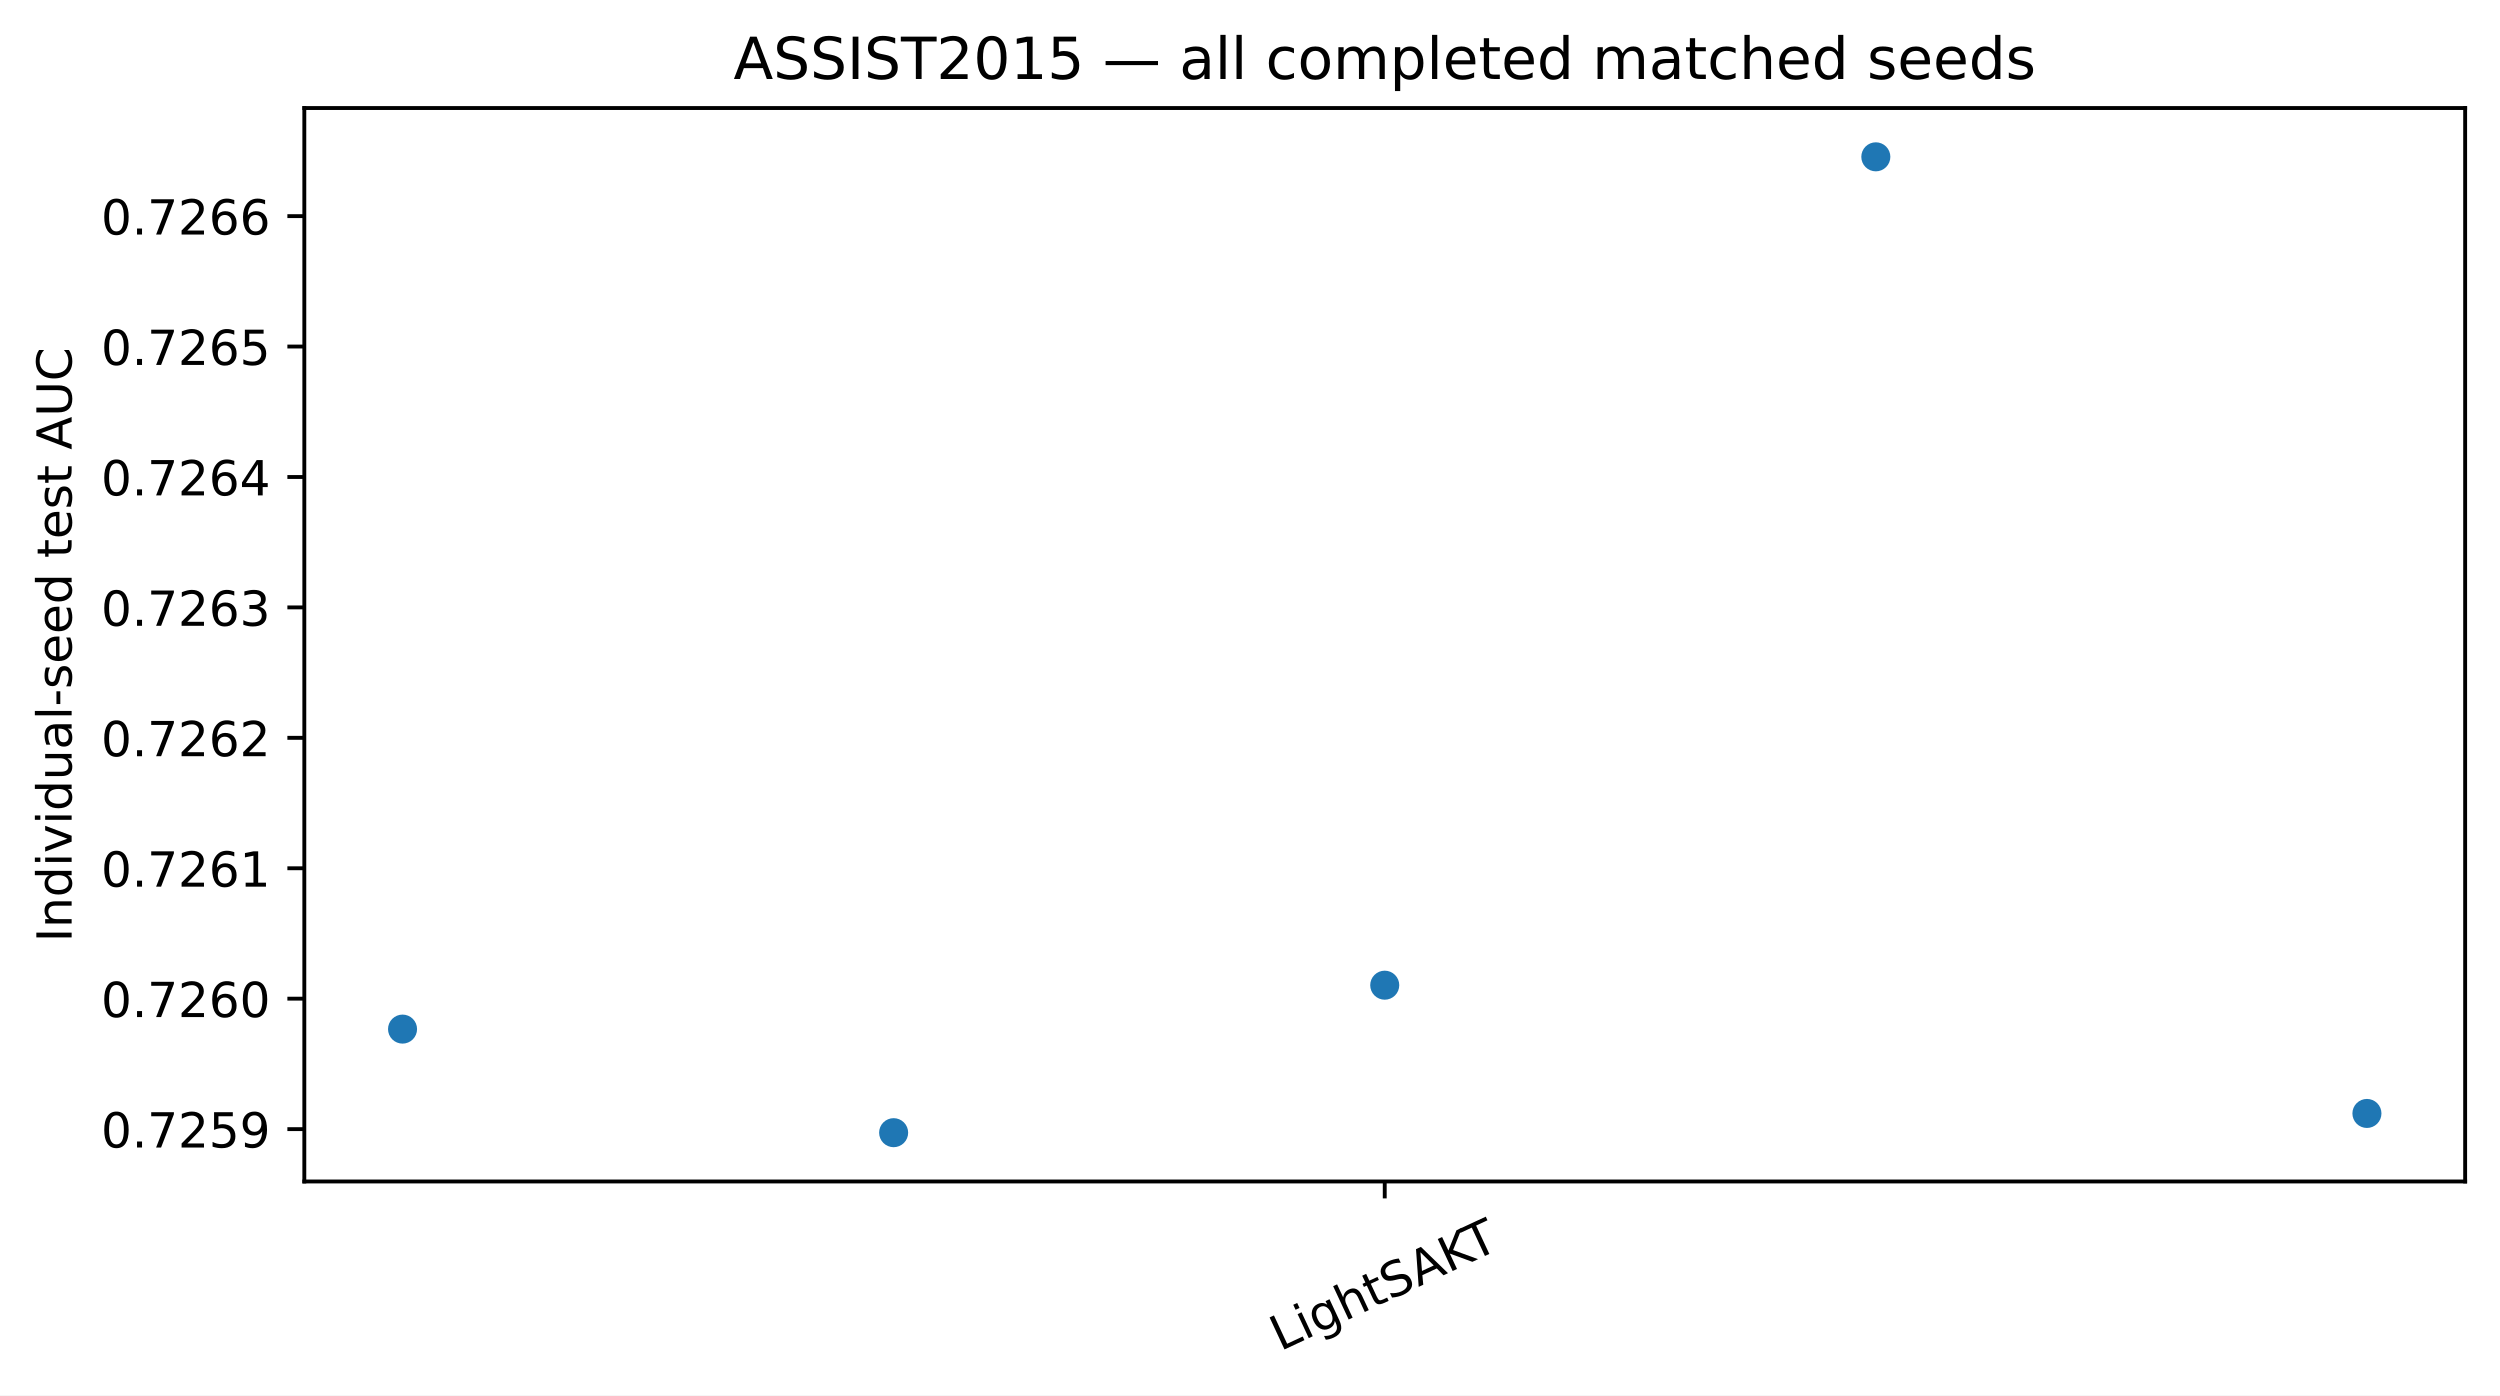
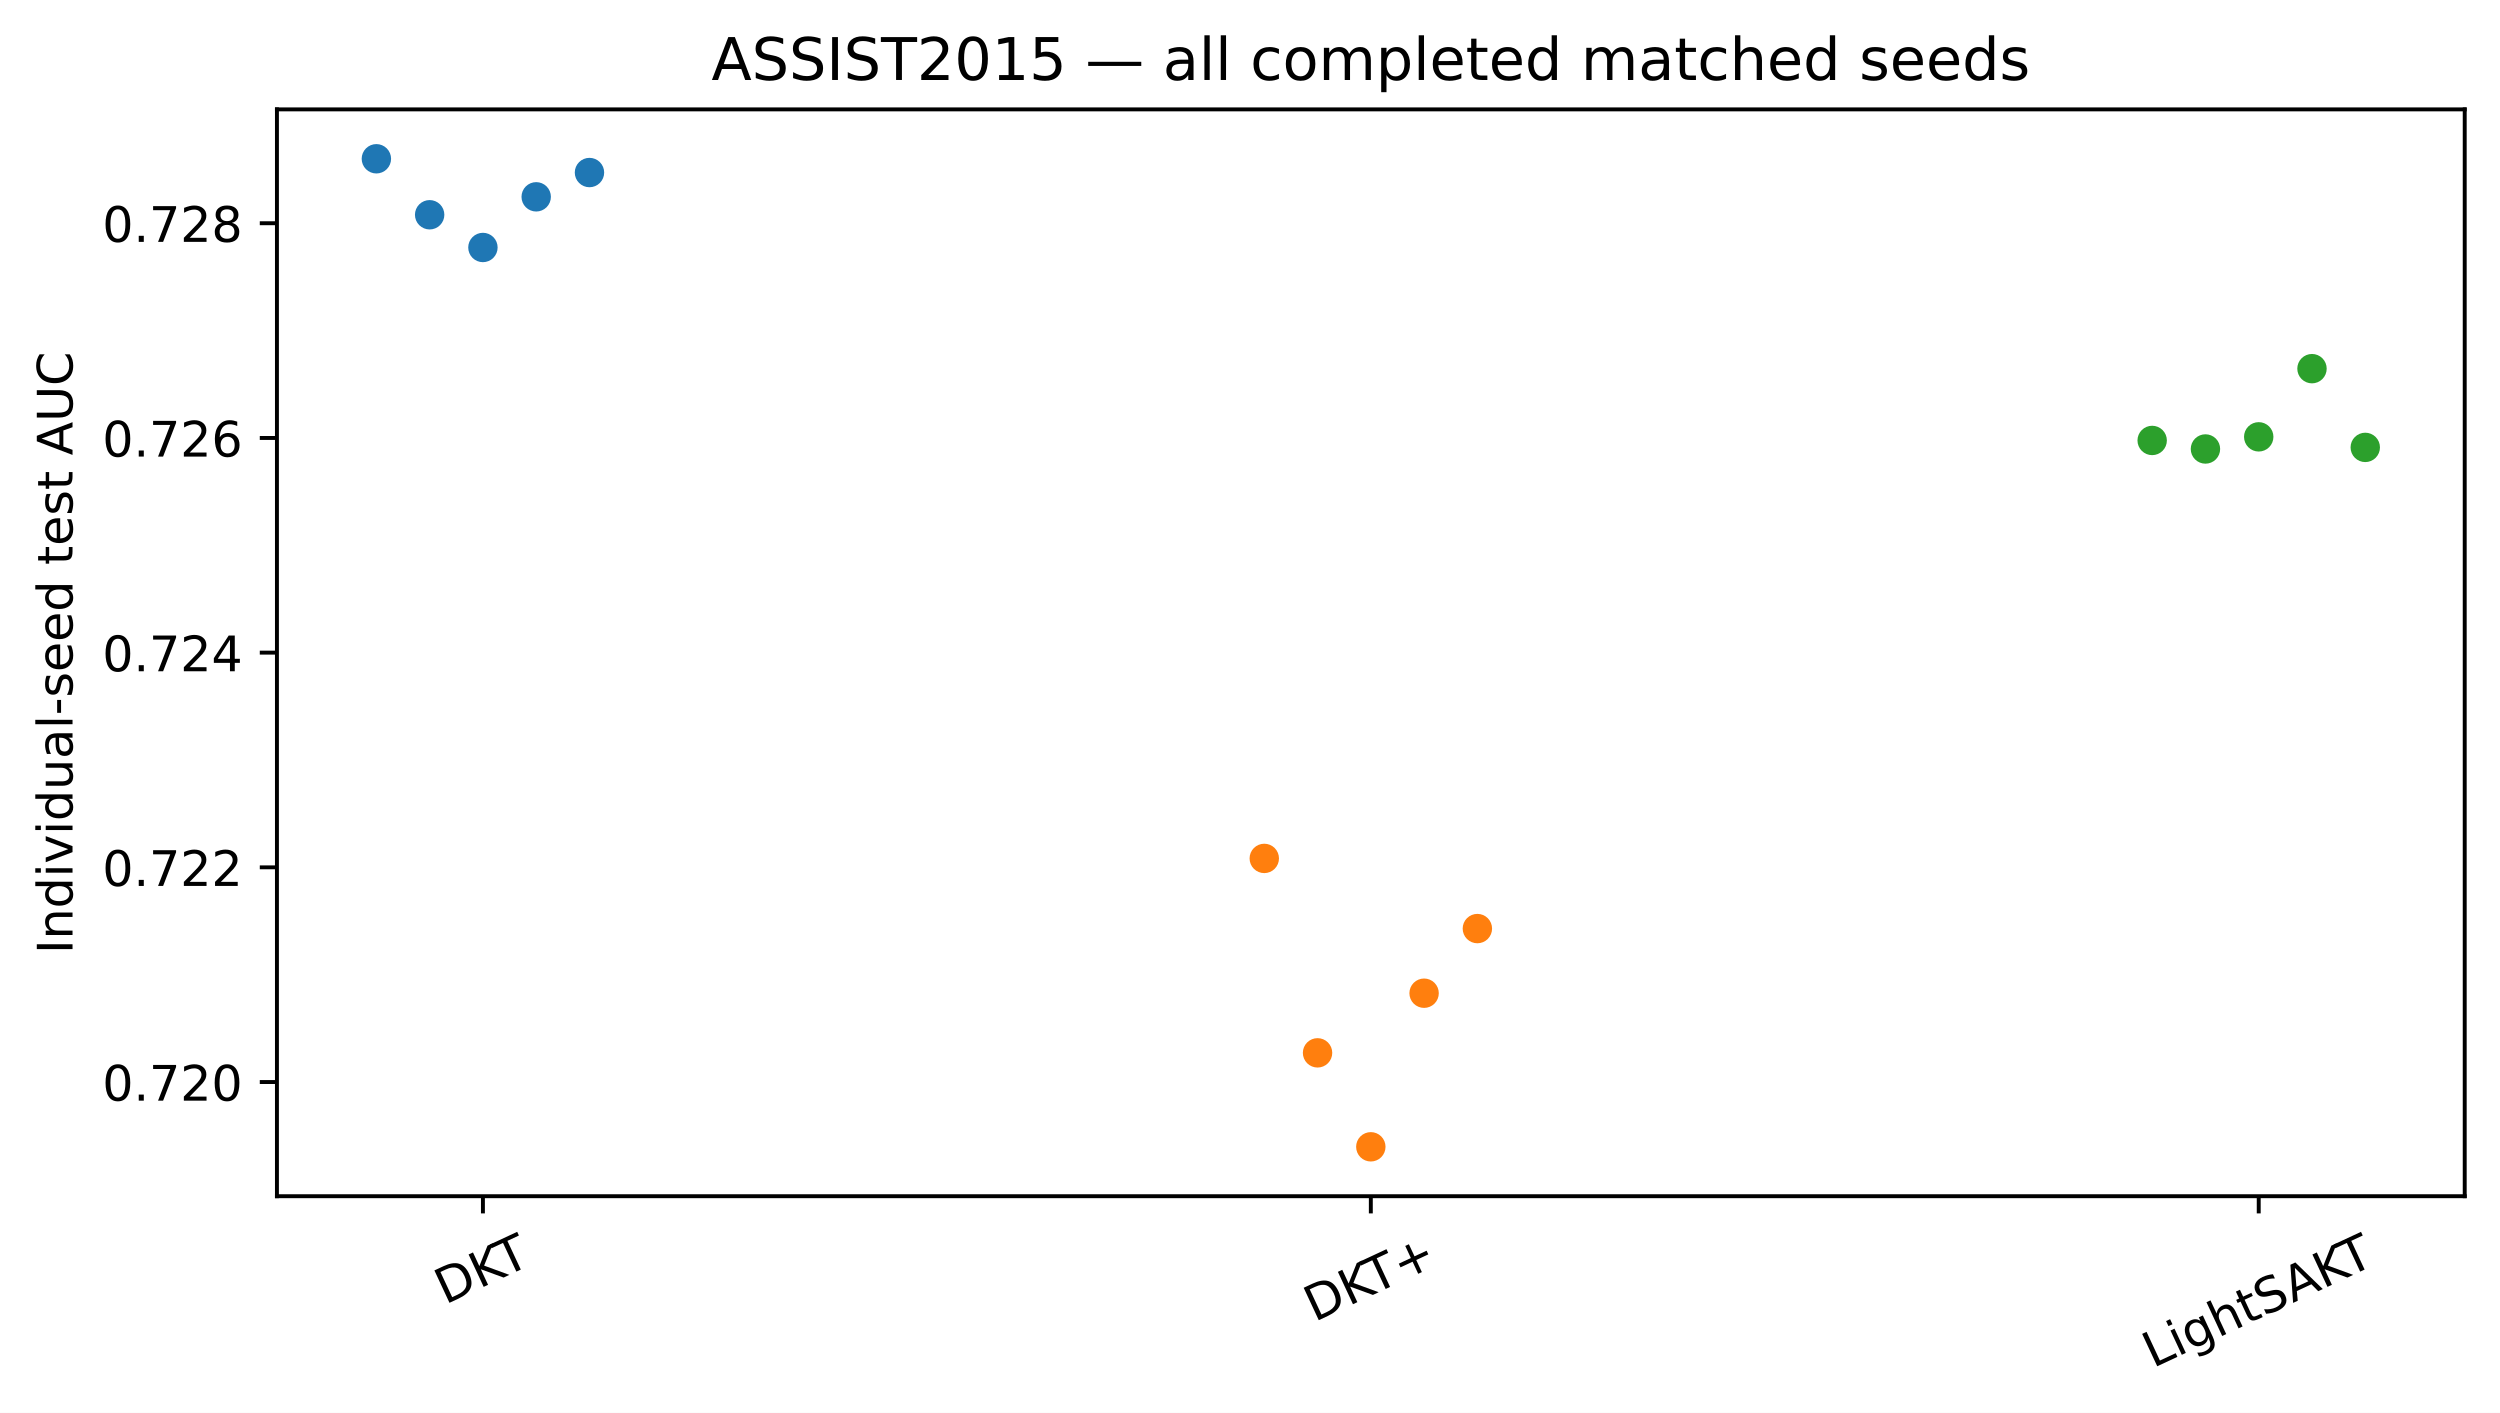
- <svg xmlns="http://www.w3.org/2000/svg" xmlns:xlink="http://www.w3.org/1999/xlink" width="516.469pt" height="288.275pt" viewBox="0 0 516.469 288.275" version="1.1">
+ <svg xmlns="http://www.w3.org/2000/svg" xmlns:xlink="http://www.w3.org/1999/xlink" width="510.106pt" height="288.275pt" viewBox="0 0 510.106 288.275" version="1.1">
  <defs>
    <style type="text/css">*{stroke-linejoin: round; stroke-linecap: butt}</style>
  </defs>
  <g id="figure_1">
    <g id="patch_1">
-       <path d="M 0 288.275  L 516.469 288.275  L 516.469 0  L 0 0  z " style="fill: #ffffff" />
+       <path d="M 0 288.275  L 510.106 288.275  L 510.106 0  L 0 0  z " style="fill: #ffffff" />
    </g>
    <g id="axes_1">
      <g id="patch_2">
-         <path d="M 62.869 244.078  L 509.269 244.078  L 509.269 22.318  L 62.869 22.318  z " style="fill: #ffffff" />
+         <path d="M 56.506 244.078  L 502.906 244.078  L 502.906 22.318  L 56.506 22.318  z " style="fill: #ffffff" />
      </g>
      <g id="PathCollection_1">
        <defs>
-           <path id="mb1c0681297" d="M 0 2.5  C 0.663 2.5 1.299 2.237 1.768 1.768  C 2.237 1.299 2.5 0.663 2.5 0  C 2.5 -0.663 2.237 -1.299 1.768 -1.768  C 1.299 -2.237 0.663 -2.5 0 -2.5  C -0.663 -2.5 -1.299 -2.237 -1.768 -1.768  C -2.237 -1.299 -2.5 -0.663 -2.5 0  C -2.5 0.663 -2.237 1.299 -1.768 1.768  C -1.299 2.237 -0.663 2.5 0 2.5  z " style="stroke: #1f77b4" />
+           <path id="m33c6fdeff0" d="M 0 2.5  C 0.663 2.5 1.299 2.237 1.768 1.768  C 2.237 1.299 2.5 0.663 2.5 0  C 2.5 -0.663 2.237 -1.299 1.768 -1.768  C 1.299 -2.237 0.663 -2.5 0 -2.5  C -0.663 -2.5 -1.299 -2.237 -1.768 -1.768  C -2.237 -1.299 -2.5 -0.663 -2.5 0  C -2.5 0.663 -2.237 1.299 -1.768 1.768  C -1.299 2.237 -0.663 2.5 0 2.5  z " style="stroke: #1f77b4" />
        </defs>
-         <g clip-path="url(#pfd4ad9afa2)">
-           <use xlink:href="#mb1c0681297" x="83.16" y="212.6" style="fill: #1f77b4; stroke: #1f77b4" />
-           <use xlink:href="#mb1c0681297" x="184.614" y="233.998" style="fill: #1f77b4; stroke: #1f77b4" />
-           <use xlink:href="#mb1c0681297" x="286.069" y="203.528" style="fill: #1f77b4; stroke: #1f77b4" />
-           <use xlink:href="#mb1c0681297" x="387.523" y="32.398" style="fill: #1f77b4; stroke: #1f77b4" />
-           <use xlink:href="#mb1c0681297" x="488.978" y="230.024" style="fill: #1f77b4; stroke: #1f77b4" />
+         <g clip-path="url(#p6f7940f587)">
+           <use xlink:href="#m33c6fdeff0" x="76.797" y="32.398" style="fill: #1f77b4; stroke: #1f77b4" />
+           <use xlink:href="#m33c6fdeff0" x="87.667" y="43.821" style="fill: #1f77b4; stroke: #1f77b4" />
+           <use xlink:href="#m33c6fdeff0" x="98.537" y="50.497" style="fill: #1f77b4; stroke: #1f77b4" />
+           <use xlink:href="#m33c6fdeff0" x="109.408" y="40.161" style="fill: #1f77b4; stroke: #1f77b4" />
+           <use xlink:href="#m33c6fdeff0" x="120.278" y="35.206" style="fill: #1f77b4; stroke: #1f77b4" />
+         </g>
+       </g>
+       <g id="PathCollection_2">
+         <defs>
+           <path id="m8892fc68ea" d="M 0 2.5  C 0.663 2.5 1.299 2.237 1.768 1.768  C 2.237 1.299 2.5 0.663 2.5 0  C 2.5 -0.663 2.237 -1.299 1.768 -1.768  C 1.299 -2.237 0.663 -2.5 0 -2.5  C -0.663 -2.5 -1.299 -2.237 -1.768 -1.768  C -2.237 -1.299 -2.5 -0.663 -2.5 0  C -2.5 0.663 -2.237 1.299 -1.768 1.768  C -1.299 2.237 -0.663 2.5 0 2.5  z " style="stroke: #ff7f0e" />
+         </defs>
+         <g clip-path="url(#p6f7940f587)">
+           <use xlink:href="#m8892fc68ea" x="257.966" y="175.153" style="fill: #ff7f0e; stroke: #ff7f0e" />
+           <use xlink:href="#m8892fc68ea" x="268.836" y="214.826" style="fill: #ff7f0e; stroke: #ff7f0e" />
+           <use xlink:href="#m8892fc68ea" x="279.706" y="233.998" style="fill: #ff7f0e; stroke: #ff7f0e" />
+           <use xlink:href="#m8892fc68ea" x="290.576" y="202.657" style="fill: #ff7f0e; stroke: #ff7f0e" />
+           <use xlink:href="#m8892fc68ea" x="301.447" y="189.469" style="fill: #ff7f0e; stroke: #ff7f0e" />
+         </g>
+       </g>
+       <g id="PathCollection_3">
+         <defs>
+           <path id="m5527b262da" d="M 0 2.5  C 0.663 2.5 1.299 2.237 1.768 1.768  C 2.237 1.299 2.5 0.663 2.5 0  C 2.5 -0.663 2.237 -1.299 1.768 -1.768  C 1.299 -2.237 0.663 -2.5 0 -2.5  C -0.663 -2.5 -1.299 -2.237 -1.768 -1.768  C -2.237 -1.299 -2.5 -0.663 -2.5 0  C -2.5 0.663 -2.237 1.299 -1.768 1.768  C -1.299 2.237 -0.663 2.5 0 2.5  z " style="stroke: #2ca02c" />
+         </defs>
+         <g clip-path="url(#p6f7940f587)">
+           <use xlink:href="#m5527b262da" x="439.135" y="89.871" style="fill: #2ca02c; stroke: #2ca02c" />
+           <use xlink:href="#m5527b262da" x="450.005" y="91.611" style="fill: #2ca02c; stroke: #2ca02c" />
+           <use xlink:href="#m5527b262da" x="460.875" y="89.134" style="fill: #2ca02c; stroke: #2ca02c" />
+           <use xlink:href="#m5527b262da" x="471.745" y="75.222" style="fill: #2ca02c; stroke: #2ca02c" />
+           <use xlink:href="#m5527b262da" x="482.615" y="91.288" style="fill: #2ca02c; stroke: #2ca02c" />
        </g>
      </g>
      <g id="matplotlib.axis_1">
        <g id="xtick_1">
          <g id="line2d_1">
            <defs>
-               <path id="m96e6057e04" d="M 0 0  L 0 3.5  " style="stroke: #000000; stroke-width: 0.8" />
+               <path id="m1cca818834" d="M 0 0  L 0 3.5  " style="stroke: #000000; stroke-width: 0.8" />
            </defs>
            <g>
-               <use xlink:href="#m96e6057e04" x="286.069" y="244.078" style="stroke: #000000; stroke-width: 0.8" />
+               <use xlink:href="#m1cca818834" x="98.537" y="244.078" style="stroke: #000000; stroke-width: 0.8" />
            </g>
          </g>
          <g id="text_1">
-             <g transform="translate(264.476 279.19) rotate(-25) scale(0.1 -0.1)">
+             <g transform="translate(90.82601 266.244) rotate(-25) scale(0.1 -0.1)">
+               <defs>
+                 <path id="DejaVuSans-44" d="M 1259 4147  L 1259 519  L 2022 519  Q 2988 519 3436 956  Q 3884 1394 3884 2338  Q 3884 3275 3436 3711  Q 2988 4147 2022 4147  L 1259 4147  z M 628 4666  L 1925 4666  Q 3281 4666 3915 4102  Q 4550 3538 4550 2338  Q 4550 1131 3912 565  Q 3275 0 1925 0  L 628 0  L 628 4666  z " transform="scale(0.015625)" />
+                 <path id="DejaVuSans-4b" d="M 628 4666  L 1259 4666  L 1259 2694  L 3353 4666  L 4166 4666  L 1850 2491  L 4331 0  L 3500 0  L 1259 2247  L 1259 0  L 628 0  L 628 4666  z " transform="scale(0.015625)" />
+                 <path id="DejaVuSans-54" d="M -19 4666  L 3928 4666  L 3928 4134  L 2272 4134  L 2272 0  L 1638 0  L 1638 4134  L -19 4134  L -19 4666  z " transform="scale(0.015625)" />
+               </defs>
+               <use xlink:href="#DejaVuSans-44" />
+               <use xlink:href="#DejaVuSans-4b" x="77.002" />
+               <use xlink:href="#DejaVuSans-54" x="134.828" />
+             </g>
+           </g>
+         </g>
+         <g id="xtick_2">
+           <g id="line2d_2">
+             <g>
+               <use xlink:href="#m1cca818834" x="279.706" y="244.078" style="stroke: #000000; stroke-width: 0.8" />
+             </g>
+           </g>
+           <g id="text_2">
+             <g transform="translate(268.1976 269.7854) rotate(-25) scale(0.1 -0.1)">
+               <defs>
+                 <path id="DejaVuSans-2b" d="M 2944 4013  L 2944 2272  L 4684 2272  L 4684 1741  L 2944 1741  L 2944 0  L 2419 0  L 2419 1741  L 678 1741  L 678 2272  L 2419 2272  L 2419 4013  L 2944 4013  z " transform="scale(0.015625)" />
+               </defs>
+               <use xlink:href="#DejaVuSans-44" />
+               <use xlink:href="#DejaVuSans-4b" x="77.002" />
+               <use xlink:href="#DejaVuSans-54" x="134.828" />
+               <use xlink:href="#DejaVuSans-2b" x="195.912" />
+             </g>
+           </g>
+         </g>
+         <g id="xtick_3">
+           <g id="line2d_3">
+             <g>
+               <use xlink:href="#m1cca818834" x="460.875" y="244.078" style="stroke: #000000; stroke-width: 0.8" />
+             </g>
+           </g>
+           <g id="text_3">
+             <g transform="translate(439.2823 279.19) rotate(-25) scale(0.1 -0.1)">
              <defs>
                <path id="DejaVuSans-4c" d="M 628 4666  L 1259 4666  L 1259 531  L 3531 531  L 3531 0  L 628 0  L 628 4666  z " transform="scale(0.015625)" />
                <path id="DejaVuSans-69" d="M 603 3500  L 1178 3500  L 1178 0  L 603 0  L 603 3500  z M 603 4863  L 1178 4863  L 1178 4134  L 603 4134  L 603 4863  z " transform="scale(0.015625)" />
                <path id="DejaVuSans-67" d="M 2906 1791  Q 2906 2416 2648 2759  Q 2391 3103 1925 3103  Q 1463 3103 1205 2759  Q 947 2416 947 1791  Q 947 1169 1205 825  Q 1463 481 1925 481  Q 2391 481 2648 825  Q 2906 1169 2906 1791  z M 3481 434  Q 3481 -459 3084 -895  Q 2688 -1331 1869 -1331  Q 1566 -1331 1297 -1286  Q 1028 -1241 775 -1147  L 775 -588  Q 1028 -725 1275 -790  Q 1522 -856 1778 -856  Q 2344 -856 2625 -561  Q 2906 -266 2906 331  L 2906 616  Q 2728 306 2450 153  Q 2172 0 1784 0  Q 1141 0 747 490  Q 353 981 353 1791  Q 353 2603 747 3093  Q 1141 3584 1784 3584  Q 2172 3584 2450 3431  Q 2728 3278 2906 2969  L 2906 3500  L 3481 3500  L 3481 434  z " transform="scale(0.015625)" />
                <path id="DejaVuSans-68" d="M 3513 2113  L 3513 0  L 2938 0  L 2938 2094  Q 2938 2591 2744 2837  Q 2550 3084 2163 3084  Q 1697 3084 1428 2787  Q 1159 2491 1159 1978  L 1159 0  L 581 0  L 581 4863  L 1159 4863  L 1159 2956  Q 1366 3272 1645 3428  Q 1925 3584 2291 3584  Q 2894 3584 3203 3211  Q 3513 2838 3513 2113  z " transform="scale(0.015625)" />
                <path id="DejaVuSans-74" d="M 1172 4494  L 1172 3500  L 2356 3500  L 2356 3053  L 1172 3053  L 1172 1153  Q 1172 725 1289 603  Q 1406 481 1766 481  L 2356 481  L 2356 0  L 1766 0  Q 1100 0 847 248  Q 594 497 594 1153  L 594 3053  L 172 3053  L 172 3500  L 594 3500  L 594 4494  L 1172 4494  z " transform="scale(0.015625)" />
                <path id="DejaVuSans-53" d="M 3425 4513  L 3425 3897  Q 3066 4069 2747 4153  Q 2428 4238 2131 4238  Q 1616 4238 1336 4038  Q 1056 3838 1056 3469  Q 1056 3159 1242 3001  Q 1428 2844 1947 2747  L 2328 2669  Q 3034 2534 3370 2195  Q 3706 1856 3706 1288  Q 3706 609 3251 259  Q 2797 -91 1919 -91  Q 1588 -91 1214 -16  Q 841 59 441 206  L 441 856  Q 825 641 1194 531  Q 1563 422 1919 422  Q 2459 422 2753 634  Q 3047 847 3047 1241  Q 3047 1584 2836 1778  Q 2625 1972 2144 2069  L 1759 2144  Q 1053 2284 737 2584  Q 422 2884 422 3419  Q 422 4038 858 4394  Q 1294 4750 2059 4750  Q 2388 4750 2728 4690  Q 3069 4631 3425 4513  z " transform="scale(0.015625)" />
                <path id="DejaVuSans-41" d="M 2188 4044  L 1331 1722  L 3047 1722  L 2188 4044  z M 1831 4666  L 2547 4666  L 4325 0  L 3669 0  L 3244 1197  L 1141 1197  L 716 0  L 50 0  L 1831 4666  z " transform="scale(0.015625)" />
-                 <path id="DejaVuSans-4b" d="M 628 4666  L 1259 4666  L 1259 2694  L 3353 4666  L 4166 4666  L 1850 2491  L 4331 0  L 3500 0  L 1259 2247  L 1259 0  L 628 0  L 628 4666  z " transform="scale(0.015625)" />
-                 <path id="DejaVuSans-54" d="M -19 4666  L 3928 4666  L 3928 4134  L 2272 4134  L 2272 0  L 1638 0  L 1638 4134  L -19 4134  L -19 4666  z " transform="scale(0.015625)" />
              </defs>
              <use xlink:href="#DejaVuSans-4c" />
              <use xlink:href="#DejaVuSans-69" x="55.713" />
              <use xlink:href="#DejaVuSans-67" x="83.496" />
              <use xlink:href="#DejaVuSans-68" x="146.973" />
              <use xlink:href="#DejaVuSans-74" x="210.352" />
              <use xlink:href="#DejaVuSans-53" x="249.561" />
              <use xlink:href="#DejaVuSans-41" x="314.912" />
              <use xlink:href="#DejaVuSans-4b" x="383.32" />
              <use xlink:href="#DejaVuSans-54" x="441.146" />
            </g>
          </g>
        </g>
      </g>
      <g id="matplotlib.axis_2">
        <g id="ytick_1">
-           <g id="line2d_2">
+           <g id="line2d_4">
            <defs>
-               <path id="m1f7010858a" d="M 0 0  L -3.5 0  " style="stroke: #000000; stroke-width: 0.8" />
+               <path id="mc22478fc6d" d="M 0 0  L -3.5 0  " style="stroke: #000000; stroke-width: 0.8" />
            </defs>
            <g>
-               <use xlink:href="#m1f7010858a" x="62.869" y="233.26" style="stroke: #000000; stroke-width: 0.8" />
-             </g>
-           </g>
-           <g id="text_2">
-             <g transform="translate(20.87813 237.0595) scale(0.1 -0.1)">
+               <use xlink:href="#mc22478fc6d" x="56.506" y="220.78" style="stroke: #000000; stroke-width: 0.8" />
+             </g>
+           </g>
+           <g id="text_4">
+             <g transform="translate(20.87813 224.5791) scale(0.1 -0.1)">
              <defs>
                <path id="DejaVuSans-30" d="M 2034 4250  Q 1547 4250 1301 3770  Q 1056 3291 1056 2328  Q 1056 1369 1301 889  Q 1547 409 2034 409  Q 2525 409 2770 889  Q 3016 1369 3016 2328  Q 3016 3291 2770 3770  Q 2525 4250 2034 4250  z M 2034 4750  Q 2819 4750 3233 4129  Q 3647 3509 3647 2328  Q 3647 1150 3233 529  Q 2819 -91 2034 -91  Q 1250 -91 836 529  Q 422 1150 422 2328  Q 422 3509 836 4129  Q 1250 4750 2034 4750  z " transform="scale(0.015625)" />
                <path id="DejaVuSans-2e" d="M 684 794  L 1344 794  L 1344 0  L 684 0  L 684 794  z " transform="scale(0.015625)" />
                <path id="DejaVuSans-37" d="M 525 4666  L 3525 4666  L 3525 4397  L 1831 0  L 1172 0  L 2766 4134  L 525 4134  L 525 4666  z " transform="scale(0.015625)" />
                <path id="DejaVuSans-32" d="M 1228 531  L 3431 531  L 3431 0  L 469 0  L 469 531  Q 828 903 1448 1529  Q 2069 2156 2228 2338  Q 2531 2678 2651 2914  Q 2772 3150 2772 3378  Q 2772 3750 2511 3984  Q 2250 4219 1831 4219  Q 1534 4219 1204 4116  Q 875 4013 500 3803  L 500 4441  Q 881 4594 1212 4672  Q 1544 4750 1819 4750  Q 2544 4750 2975 4387  Q 3406 4025 3406 3419  Q 3406 3131 3298 2873  Q 3191 2616 2906 2266  Q 2828 2175 2409 1742  Q 1991 1309 1228 531  z " transform="scale(0.015625)" />
-                 <path id="DejaVuSans-35" d="M 691 4666  L 3169 4666  L 3169 4134  L 1269 4134  L 1269 2991  Q 1406 3038 1543 3061  Q 1681 3084 1819 3084  Q 2600 3084 3056 2656  Q 3513 2228 3513 1497  Q 3513 744 3044 326  Q 2575 -91 1722 -91  Q 1428 -91 1123 -41  Q 819 9 494 109  L 494 744  Q 775 591 1075 516  Q 1375 441 1709 441  Q 2250 441 2565 725  Q 2881 1009 2881 1497  Q 2881 1984 2565 2268  Q 2250 2553 1709 2553  Q 1456 2553 1204 2497  Q 953 2441 691 2322  L 691 4666  z " transform="scale(0.015625)" />
-                 <path id="DejaVuSans-39" d="M 703 97  L 703 672  Q 941 559 1184 500  Q 1428 441 1663 441  Q 2288 441 2617 861  Q 2947 1281 2994 2138  Q 2813 1869 2534 1725  Q 2256 1581 1919 1581  Q 1219 1581 811 2004  Q 403 2428 403 3163  Q 403 3881 828 4315  Q 1253 4750 1959 4750  Q 2769 4750 3195 4129  Q 3622 3509 3622 2328  Q 3622 1225 3098 567  Q 2575 -91 1691 -91  Q 1453 -91 1209 -44  Q 966 3 703 97  z M 1959 2075  Q 2384 2075 2632 2365  Q 2881 2656 2881 3163  Q 2881 3666 2632 3958  Q 2384 4250 1959 4250  Q 1534 4250 1286 3958  Q 1038 3666 1038 3163  Q 1038 2656 1286 2365  Q 1534 2075 1959 2075  z " transform="scale(0.015625)" />
-               </defs>
-               <use xlink:href="#DejaVuSans-30" />
-               <use xlink:href="#DejaVuSans-2e" x="63.623" />
-               <use xlink:href="#DejaVuSans-37" x="95.41" />
-               <use xlink:href="#DejaVuSans-32" x="159.033" />
-               <use xlink:href="#DejaVuSans-35" x="222.656" />
-               <use xlink:href="#DejaVuSans-39" x="286.279" />
+               </defs>
+               <use xlink:href="#DejaVuSans-30" />
+               <use xlink:href="#DejaVuSans-2e" x="63.623" />
+               <use xlink:href="#DejaVuSans-37" x="95.41" />
+               <use xlink:href="#DejaVuSans-32" x="159.033" />
+               <use xlink:href="#DejaVuSans-30" x="222.656" />
            </g>
          </g>
        </g>
        <g id="ytick_2">
-           <g id="line2d_3">
-             <g>
-               <use xlink:href="#m1f7010858a" x="62.869" y="206.316" style="stroke: #000000; stroke-width: 0.8" />
-             </g>
-           </g>
-           <g id="text_3">
-             <g transform="translate(20.87813 210.1153) scale(0.1 -0.1)">
+           <g id="line2d_5">
+             <g>
+               <use xlink:href="#mc22478fc6d" x="56.506" y="176.973" style="stroke: #000000; stroke-width: 0.8" />
+             </g>
+           </g>
+           <g id="text_5">
+             <g transform="translate(20.87813 180.7727) scale(0.1 -0.1)">
+               <use xlink:href="#DejaVuSans-30" />
+               <use xlink:href="#DejaVuSans-2e" x="63.623" />
+               <use xlink:href="#DejaVuSans-37" x="95.41" />
+               <use xlink:href="#DejaVuSans-32" x="159.033" />
+               <use xlink:href="#DejaVuSans-32" x="222.656" />
+             </g>
+           </g>
+         </g>
+         <g id="ytick_3">
+           <g id="line2d_6">
+             <g>
+               <use xlink:href="#mc22478fc6d" x="56.506" y="133.167" style="stroke: #000000; stroke-width: 0.8" />
+             </g>
+           </g>
+           <g id="text_6">
+             <g transform="translate(20.87813 136.9662) scale(0.1 -0.1)">
+               <defs>
+                 <path id="DejaVuSans-34" d="M 2419 4116  L 825 1625  L 2419 1625  L 2419 4116  z M 2253 4666  L 3047 4666  L 3047 1625  L 3713 1625  L 3713 1100  L 3047 1100  L 3047 0  L 2419 0  L 2419 1100  L 313 1100  L 313 1709  L 2253 4666  z " transform="scale(0.015625)" />
+               </defs>
+               <use xlink:href="#DejaVuSans-30" />
+               <use xlink:href="#DejaVuSans-2e" x="63.623" />
+               <use xlink:href="#DejaVuSans-37" x="95.41" />
+               <use xlink:href="#DejaVuSans-32" x="159.033" />
+               <use xlink:href="#DejaVuSans-34" x="222.656" />
+             </g>
+           </g>
+         </g>
+         <g id="ytick_4">
+           <g id="line2d_7">
+             <g>
+               <use xlink:href="#mc22478fc6d" x="56.506" y="89.36" style="stroke: #000000; stroke-width: 0.8" />
+             </g>
+           </g>
+           <g id="text_7">
+             <g transform="translate(20.87813 93.15966) scale(0.1 -0.1)">
              <defs>
                <path id="DejaVuSans-36" d="M 2113 2584  Q 1688 2584 1439 2293  Q 1191 2003 1191 1497  Q 1191 994 1439 701  Q 1688 409 2113 409  Q 2538 409 2786 701  Q 3034 994 3034 1497  Q 3034 2003 2786 2293  Q 2538 2584 2113 2584  z M 3366 4563  L 3366 3988  Q 3128 4100 2886 4159  Q 2644 4219 2406 4219  Q 1781 4219 1451 3797  Q 1122 3375 1075 2522  Q 1259 2794 1537 2939  Q 1816 3084 2150 3084  Q 2853 3084 3261 2657  Q 3669 2231 3669 1497  Q 3669 778 3244 343  Q 2819 -91 2113 -91  Q 1303 -91 875 529  Q 447 1150 447 2328  Q 447 3434 972 4092  Q 1497 4750 2381 4750  Q 2619 4750 2861 4703  Q 3103 4656 3366 4563  z " transform="scale(0.015625)" />
              </defs>
              <use xlink:href="#DejaVuSans-30" />
              <use xlink:href="#DejaVuSans-2e" x="63.623" />
              <use xlink:href="#DejaVuSans-37" x="95.41" />
              <use xlink:href="#DejaVuSans-32" x="159.033" />
              <use xlink:href="#DejaVuSans-36" x="222.656" />
-               <use xlink:href="#DejaVuSans-30" x="286.279" />
-             </g>
-           </g>
-         </g>
-         <g id="ytick_3">
-           <g id="line2d_4">
-             <g>
-               <use xlink:href="#m1f7010858a" x="62.869" y="179.372" style="stroke: #000000; stroke-width: 0.8" />
-             </g>
-           </g>
-           <g id="text_4">
-             <g transform="translate(20.87813 183.1711) scale(0.1 -0.1)">
-               <defs>
-                 <path id="DejaVuSans-31" d="M 794 531  L 1825 531  L 1825 4091  L 703 3866  L 703 4441  L 1819 4666  L 2450 4666  L 2450 531  L 3481 531  L 3481 0  L 794 0  L 794 531  z " transform="scale(0.015625)" />
-               </defs>
-               <use xlink:href="#DejaVuSans-30" />
-               <use xlink:href="#DejaVuSans-2e" x="63.623" />
-               <use xlink:href="#DejaVuSans-37" x="95.41" />
-               <use xlink:href="#DejaVuSans-32" x="159.033" />
-               <use xlink:href="#DejaVuSans-36" x="222.656" />
-               <use xlink:href="#DejaVuSans-31" x="286.279" />
-             </g>
-           </g>
-         </g>
-         <g id="ytick_4">
-           <g id="line2d_5">
-             <g>
-               <use xlink:href="#m1f7010858a" x="62.869" y="152.428" style="stroke: #000000; stroke-width: 0.8" />
-             </g>
-           </g>
-           <g id="text_5">
-             <g transform="translate(20.87813 156.227) scale(0.1 -0.1)">
-               <use xlink:href="#DejaVuSans-30" />
-               <use xlink:href="#DejaVuSans-2e" x="63.623" />
-               <use xlink:href="#DejaVuSans-37" x="95.41" />
-               <use xlink:href="#DejaVuSans-32" x="159.033" />
-               <use xlink:href="#DejaVuSans-36" x="222.656" />
-               <use xlink:href="#DejaVuSans-32" x="286.279" />
            </g>
          </g>
        </g>
        <g id="ytick_5">
-           <g id="line2d_6">
-             <g>
-               <use xlink:href="#m1f7010858a" x="62.869" y="125.484" style="stroke: #000000; stroke-width: 0.8" />
-             </g>
-           </g>
-           <g id="text_6">
-             <g transform="translate(20.87813 129.2828) scale(0.1 -0.1)">
-               <defs>
-                 <path id="DejaVuSans-33" d="M 2597 2516  Q 3050 2419 3304 2112  Q 3559 1806 3559 1356  Q 3559 666 3084 287  Q 2609 -91 1734 -91  Q 1441 -91 1130 -33  Q 819 25 488 141  L 488 750  Q 750 597 1062 519  Q 1375 441 1716 441  Q 2309 441 2620 675  Q 2931 909 2931 1356  Q 2931 1769 2642 2001  Q 2353 2234 1838 2234  L 1294 2234  L 1294 2753  L 1863 2753  Q 2328 2753 2575 2939  Q 2822 3125 2822 3475  Q 2822 3834 2567 4026  Q 2313 4219 1838 4219  Q 1578 4219 1281 4162  Q 984 4106 628 3988  L 628 4550  Q 988 4650 1302 4700  Q 1616 4750 1894 4750  Q 2613 4750 3031 4423  Q 3450 4097 3450 3541  Q 3450 3153 3228 2886  Q 3006 2619 2597 2516  z " transform="scale(0.015625)" />
-               </defs>
-               <use xlink:href="#DejaVuSans-30" />
-               <use xlink:href="#DejaVuSans-2e" x="63.623" />
-               <use xlink:href="#DejaVuSans-37" x="95.41" />
-               <use xlink:href="#DejaVuSans-32" x="159.033" />
-               <use xlink:href="#DejaVuSans-36" x="222.656" />
-               <use xlink:href="#DejaVuSans-33" x="286.279" />
-             </g>
-           </g>
-         </g>
-         <g id="ytick_6">
-           <g id="line2d_7">
-             <g>
-               <use xlink:href="#m1f7010858a" x="62.869" y="98.539" style="stroke: #000000; stroke-width: 0.8" />
-             </g>
-           </g>
-           <g id="text_7">
-             <g transform="translate(20.87813 102.3386) scale(0.1 -0.1)">
-               <defs>
-                 <path id="DejaVuSans-34" d="M 2419 4116  L 825 1625  L 2419 1625  L 2419 4116  z M 2253 4666  L 3047 4666  L 3047 1625  L 3713 1625  L 3713 1100  L 3047 1100  L 3047 0  L 2419 0  L 2419 1100  L 313 1100  L 313 1709  L 2253 4666  z " transform="scale(0.015625)" />
-               </defs>
-               <use xlink:href="#DejaVuSans-30" />
-               <use xlink:href="#DejaVuSans-2e" x="63.623" />
-               <use xlink:href="#DejaVuSans-37" x="95.41" />
-               <use xlink:href="#DejaVuSans-32" x="159.033" />
-               <use xlink:href="#DejaVuSans-36" x="222.656" />
-               <use xlink:href="#DejaVuSans-34" x="286.279" />
-             </g>
-           </g>
-         </g>
-         <g id="ytick_7">
          <g id="line2d_8">
            <g>
-               <use xlink:href="#m1f7010858a" x="62.869" y="71.595" style="stroke: #000000; stroke-width: 0.8" />
+               <use xlink:href="#mc22478fc6d" x="56.506" y="45.554" style="stroke: #000000; stroke-width: 0.8" />
            </g>
          </g>
          <g id="text_8">
-             <g transform="translate(20.87813 75.39445) scale(0.1 -0.1)">
-               <use xlink:href="#DejaVuSans-30" />
-               <use xlink:href="#DejaVuSans-2e" x="63.623" />
-               <use xlink:href="#DejaVuSans-37" x="95.41" />
-               <use xlink:href="#DejaVuSans-32" x="159.033" />
-               <use xlink:href="#DejaVuSans-36" x="222.656" />
-               <use xlink:href="#DejaVuSans-35" x="286.279" />
-             </g>
-           </g>
-         </g>
-         <g id="ytick_8">
-           <g id="line2d_9">
-             <g>
-               <use xlink:href="#m1f7010858a" x="62.869" y="44.651" style="stroke: #000000; stroke-width: 0.8" />
-             </g>
-           </g>
-           <g id="text_9">
-             <g transform="translate(20.87813 48.45028) scale(0.1 -0.1)">
-               <use xlink:href="#DejaVuSans-30" />
-               <use xlink:href="#DejaVuSans-2e" x="63.623" />
-               <use xlink:href="#DejaVuSans-37" x="95.41" />
-               <use xlink:href="#DejaVuSans-32" x="159.033" />
-               <use xlink:href="#DejaVuSans-36" x="222.656" />
-               <use xlink:href="#DejaVuSans-36" x="286.279" />
-             </g>
-           </g>
-         </g>
-         <g id="text_10">
+             <g transform="translate(20.87813 49.35316) scale(0.1 -0.1)">
+               <defs>
+                 <path id="DejaVuSans-38" d="M 2034 2216  Q 1584 2216 1326 1975  Q 1069 1734 1069 1313  Q 1069 891 1326 650  Q 1584 409 2034 409  Q 2484 409 2743 651  Q 3003 894 3003 1313  Q 3003 1734 2745 1975  Q 2488 2216 2034 2216  z M 1403 2484  Q 997 2584 770 2862  Q 544 3141 544 3541  Q 544 4100 942 4425  Q 1341 4750 2034 4750  Q 2731 4750 3128 4425  Q 3525 4100 3525 3541  Q 3525 3141 3298 2862  Q 3072 2584 2669 2484  Q 3125 2378 3379 2068  Q 3634 1759 3634 1313  Q 3634 634 3220 271  Q 2806 -91 2034 -91  Q 1263 -91 848 271  Q 434 634 434 1313  Q 434 1759 690 2068  Q 947 2378 1403 2484  z M 1172 3481  Q 1172 3119 1398 2916  Q 1625 2713 2034 2713  Q 2441 2713 2670 2916  Q 2900 3119 2900 3481  Q 2900 3844 2670 4047  Q 2441 4250 2034 4250  Q 1625 4250 1398 4047  Q 1172 3844 1172 3481  z " transform="scale(0.015625)" />
+               </defs>
+               <use xlink:href="#DejaVuSans-30" />
+               <use xlink:href="#DejaVuSans-2e" x="63.623" />
+               <use xlink:href="#DejaVuSans-37" x="95.41" />
+               <use xlink:href="#DejaVuSans-32" x="159.033" />
+               <use xlink:href="#DejaVuSans-38" x="222.656" />
+             </g>
+           </g>
+         </g>
+         <g id="text_9">
          <g transform="translate(14.79844 194.6364) rotate(-90) scale(0.1 -0.1)">
            <defs>
              <path id="DejaVuSans-49" d="M 628 4666  L 1259 4666  L 1259 0  L 628 0  L 628 4666  z " transform="scale(0.015625)" />
              <path id="DejaVuSans-6e" d="M 3513 2113  L 3513 0  L 2938 0  L 2938 2094  Q 2938 2591 2744 2837  Q 2550 3084 2163 3084  Q 1697 3084 1428 2787  Q 1159 2491 1159 1978  L 1159 0  L 581 0  L 581 3500  L 1159 3500  L 1159 2956  Q 1366 3272 1645 3428  Q 1925 3584 2291 3584  Q 2894 3584 3203 3211  Q 3513 2838 3513 2113  z " transform="scale(0.015625)" />
              <path id="DejaVuSans-64" d="M 2906 2969  L 2906 4863  L 3481 4863  L 3481 0  L 2906 0  L 2906 525  Q 2725 213 2448 61  Q 2172 -91 1784 -91  Q 1150 -91 751 415  Q 353 922 353 1747  Q 353 2572 751 3078  Q 1150 3584 1784 3584  Q 2172 3584 2448 3432  Q 2725 3281 2906 2969  z M 947 1747  Q 947 1113 1208 752  Q 1469 391 1925 391  Q 2381 391 2643 752  Q 2906 1113 2906 1747  Q 2906 2381 2643 2742  Q 2381 3103 1925 3103  Q 1469 3103 1208 2742  Q 947 2381 947 1747  z " transform="scale(0.015625)" />
              <path id="DejaVuSans-76" d="M 191 3500  L 800 3500  L 1894 563  L 2988 3500  L 3597 3500  L 2284 0  L 1503 0  L 191 3500  z " transform="scale(0.015625)" />
              <path id="DejaVuSans-75" d="M 544 1381  L 544 3500  L 1119 3500  L 1119 1403  Q 1119 906 1312 657  Q 1506 409 1894 409  Q 2359 409 2629 706  Q 2900 1003 2900 1516  L 2900 3500  L 3475 3500  L 3475 0  L 2900 0  L 2900 538  Q 2691 219 2414 64  Q 2138 -91 1772 -91  Q 1169 -91 856 284  Q 544 659 544 1381  z M 1991 3584  L 1991 3584  z " transform="scale(0.015625)" />
              <path id="DejaVuSans-61" d="M 2194 1759  Q 1497 1759 1228 1600  Q 959 1441 959 1056  Q 959 750 1161 570  Q 1363 391 1709 391  Q 2188 391 2477 730  Q 2766 1069 2766 1631  L 2766 1759  L 2194 1759  z M 3341 1997  L 3341 0  L 2766 0  L 2766 531  Q 2569 213 2275 61  Q 1981 -91 1556 -91  Q 1019 -91 701 211  Q 384 513 384 1019  Q 384 1609 779 1909  Q 1175 2209 1959 2209  L 2766 2209  L 2766 2266  Q 2766 2663 2505 2880  Q 2244 3097 1772 3097  Q 1472 3097 1187 3025  Q 903 2953 641 2809  L 641 3341  Q 956 3463 1253 3523  Q 1550 3584 1831 3584  Q 2591 3584 2966 3190  Q 3341 2797 3341 1997  z " transform="scale(0.015625)" />
              <path id="DejaVuSans-6c" d="M 603 4863  L 1178 4863  L 1178 0  L 603 0  L 603 4863  z " transform="scale(0.015625)" />
              <path id="DejaVuSans-2d" d="M 313 2009  L 1997 2009  L 1997 1497  L 313 1497  L 313 2009  z " transform="scale(0.015625)" />
              <path id="DejaVuSans-73" d="M 2834 3397  L 2834 2853  Q 2591 2978 2328 3040  Q 2066 3103 1784 3103  Q 1356 3103 1142 2972  Q 928 2841 928 2578  Q 928 2378 1081 2264  Q 1234 2150 1697 2047  L 1894 2003  Q 2506 1872 2764 1633  Q 3022 1394 3022 966  Q 3022 478 2636 193  Q 2250 -91 1575 -91  Q 1294 -91 989 -36  Q 684 19 347 128  L 347 722  Q 666 556 975 473  Q 1284 391 1588 391  Q 1994 391 2212 530  Q 2431 669 2431 922  Q 2431 1156 2273 1281  Q 2116 1406 1581 1522  L 1381 1569  Q 847 1681 609 1914  Q 372 2147 372 2553  Q 372 3047 722 3315  Q 1072 3584 1716 3584  Q 2034 3584 2315 3537  Q 2597 3491 2834 3397  z " transform="scale(0.015625)" />
              <path id="DejaVuSans-65" d="M 3597 1894  L 3597 1613  L 953 1613  Q 991 1019 1311 708  Q 1631 397 2203 397  Q 2534 397 2845 478  Q 3156 559 3463 722  L 3463 178  Q 3153 47 2828 -22  Q 2503 -91 2169 -91  Q 1331 -91 842 396  Q 353 884 353 1716  Q 353 2575 817 3079  Q 1281 3584 2069 3584  Q 2775 3584 3186 3129  Q 3597 2675 3597 1894  z M 3022 2063  Q 3016 2534 2758 2815  Q 2500 3097 2075 3097  Q 1594 3097 1305 2825  Q 1016 2553 972 2059  L 3022 2063  z " transform="scale(0.015625)" />
              <path id="DejaVuSans-20" transform="scale(0.015625)" />
              <path id="DejaVuSans-55" d="M 556 4666  L 1191 4666  L 1191 1831  Q 1191 1081 1462 751  Q 1734 422 2344 422  Q 2950 422 3222 751  Q 3494 1081 3494 1831  L 3494 4666  L 4128 4666  L 4128 1753  Q 4128 841 3676 375  Q 3225 -91 2344 -91  Q 1459 -91 1007 375  Q 556 841 556 1753  L 556 4666  z " transform="scale(0.015625)" />
              <path id="DejaVuSans-43" d="M 4122 4306  L 4122 3641  Q 3803 3938 3442 4084  Q 3081 4231 2675 4231  Q 1875 4231 1450 3742  Q 1025 3253 1025 2328  Q 1025 1406 1450 917  Q 1875 428 2675 428  Q 3081 428 3442 575  Q 3803 722 4122 1019  L 4122 359  Q 3791 134 3420 21  Q 3050 -91 2638 -91  Q 1578 -91 968 557  Q 359 1206 359 2328  Q 359 3453 968 4101  Q 1578 4750 2638 4750  Q 3056 4750 3426 4639  Q 3797 4528 4122 4306  z " transform="scale(0.015625)" />
            </defs>
            <use xlink:href="#DejaVuSans-49" />
            <use xlink:href="#DejaVuSans-6e" x="29.492" />
            <use xlink:href="#DejaVuSans-64" x="92.871" />
            <use xlink:href="#DejaVuSans-69" x="156.348" />
            <use xlink:href="#DejaVuSans-76" x="184.131" />
            <use xlink:href="#DejaVuSans-69" x="243.311" />
            <use xlink:href="#DejaVuSans-64" x="271.094" />
            <use xlink:href="#DejaVuSans-75" x="334.57" />
            <use xlink:href="#DejaVuSans-61" x="397.949" />
            <use xlink:href="#DejaVuSans-6c" x="459.229" />
            <use xlink:href="#DejaVuSans-2d" x="487.012" />
            <use xlink:href="#DejaVuSans-73" x="523.096" />
            <use xlink:href="#DejaVuSans-65" x="575.195" />
            <use xlink:href="#DejaVuSans-65" x="636.719" />
            <use xlink:href="#DejaVuSans-64" x="698.242" />
            <use xlink:href="#DejaVuSans-20" x="761.719" />
            <use xlink:href="#DejaVuSans-74" x="793.506" />
            <use xlink:href="#DejaVuSans-65" x="832.715" />
            <use xlink:href="#DejaVuSans-73" x="894.238" />
            <use xlink:href="#DejaVuSans-74" x="946.338" />
            <use xlink:href="#DejaVuSans-20" x="985.547" />
            <use xlink:href="#DejaVuSans-41" x="1017.334" />
            <use xlink:href="#DejaVuSans-55" x="1085.742" />
            <use xlink:href="#DejaVuSans-43" x="1158.936" />
          </g>
        </g>
      </g>
      <g id="patch_3">
-         <path d="M 62.869 244.078  L 62.869 22.318  " style="fill: none; stroke: #000000; stroke-width: 0.8; stroke-linejoin: miter; stroke-linecap: square" />
+         <path d="M 56.506 244.078  L 56.506 22.318  " style="fill: none; stroke: #000000; stroke-width: 0.8; stroke-linejoin: miter; stroke-linecap: square" />
      </g>
      <g id="patch_4">
-         <path d="M 509.269 244.078  L 509.269 22.318  " style="fill: none; stroke: #000000; stroke-width: 0.8; stroke-linejoin: miter; stroke-linecap: square" />
+         <path d="M 502.906 244.078  L 502.906 22.318  " style="fill: none; stroke: #000000; stroke-width: 0.8; stroke-linejoin: miter; stroke-linecap: square" />
      </g>
      <g id="patch_5">
-         <path d="M 62.869 244.078  L 509.269 244.078  " style="fill: none; stroke: #000000; stroke-width: 0.8; stroke-linejoin: miter; stroke-linecap: square" />
+         <path d="M 56.506 244.078  L 502.906 244.078  " style="fill: none; stroke: #000000; stroke-width: 0.8; stroke-linejoin: miter; stroke-linecap: square" />
      </g>
      <g id="patch_6">
-         <path d="M 62.869 22.318  L 509.269 22.318  " style="fill: none; stroke: #000000; stroke-width: 0.8; stroke-linejoin: miter; stroke-linecap: square" />
-       </g>
-       <g id="text_11">
-         <g transform="translate(151.5319 16.31812) scale(0.12 -0.12)">
+         <path d="M 56.506 22.318  L 502.906 22.318  " style="fill: none; stroke: #000000; stroke-width: 0.8; stroke-linejoin: miter; stroke-linecap: square" />
+       </g>
+       <g id="text_10">
+         <g transform="translate(145.1694 16.31812) scale(0.12 -0.12)">
          <defs>
+             <path id="DejaVuSans-31" d="M 794 531  L 1825 531  L 1825 4091  L 703 3866  L 703 4441  L 1819 4666  L 2450 4666  L 2450 531  L 3481 531  L 3481 0  L 794 0  L 794 531  z " transform="scale(0.015625)" />
+             <path id="DejaVuSans-35" d="M 691 4666  L 3169 4666  L 3169 4134  L 1269 4134  L 1269 2991  Q 1406 3038 1543 3061  Q 1681 3084 1819 3084  Q 2600 3084 3056 2656  Q 3513 2228 3513 1497  Q 3513 744 3044 326  Q 2575 -91 1722 -91  Q 1428 -91 1123 -41  Q 819 9 494 109  L 494 744  Q 775 591 1075 516  Q 1375 441 1709 441  Q 2250 441 2565 725  Q 2881 1009 2881 1497  Q 2881 1984 2565 2268  Q 2250 2553 1709 2553  Q 1456 2553 1204 2497  Q 953 2441 691 2322  L 691 4666  z " transform="scale(0.015625)" />
            <path id="DejaVuSans-2014" d="M 313 1978  L 6088 1978  L 6088 1528  L 313 1528  L 313 1978  z " transform="scale(0.015625)" />
            <path id="DejaVuSans-63" d="M 3122 3366  L 3122 2828  Q 2878 2963 2633 3030  Q 2388 3097 2138 3097  Q 1578 3097 1268 2742  Q 959 2388 959 1747  Q 959 1106 1268 751  Q 1578 397 2138 397  Q 2388 397 2633 464  Q 2878 531 3122 666  L 3122 134  Q 2881 22 2623 -34  Q 2366 -91 2075 -91  Q 1284 -91 818 406  Q 353 903 353 1747  Q 353 2603 823 3093  Q 1294 3584 2113 3584  Q 2378 3584 2631 3529  Q 2884 3475 3122 3366  z " transform="scale(0.015625)" />
            <path id="DejaVuSans-6f" d="M 1959 3097  Q 1497 3097 1228 2736  Q 959 2375 959 1747  Q 959 1119 1226 758  Q 1494 397 1959 397  Q 2419 397 2687 759  Q 2956 1122 2956 1747  Q 2956 2369 2687 2733  Q 2419 3097 1959 3097  z M 1959 3584  Q 2709 3584 3137 3096  Q 3566 2609 3566 1747  Q 3566 888 3137 398  Q 2709 -91 1959 -91  Q 1206 -91 779 398  Q 353 888 353 1747  Q 353 2609 779 3096  Q 1206 3584 1959 3584  z " transform="scale(0.015625)" />
            <path id="DejaVuSans-6d" d="M 3328 2828  Q 3544 3216 3844 3400  Q 4144 3584 4550 3584  Q 5097 3584 5394 3201  Q 5691 2819 5691 2113  L 5691 0  L 5113 0  L 5113 2094  Q 5113 2597 4934 2840  Q 4756 3084 4391 3084  Q 3944 3084 3684 2787  Q 3425 2491 3425 1978  L 3425 0  L 2847 0  L 2847 2094  Q 2847 2600 2669 2842  Q 2491 3084 2119 3084  Q 1678 3084 1418 2786  Q 1159 2488 1159 1978  L 1159 0  L 581 0  L 581 3500  L 1159 3500  L 1159 2956  Q 1356 3278 1631 3431  Q 1906 3584 2284 3584  Q 2666 3584 2933 3390  Q 3200 3197 3328 2828  z " transform="scale(0.015625)" />
            <path id="DejaVuSans-70" d="M 1159 525  L 1159 -1331  L 581 -1331  L 581 3500  L 1159 3500  L 1159 2969  Q 1341 3281 1617 3432  Q 1894 3584 2278 3584  Q 2916 3584 3314 3078  Q 3713 2572 3713 1747  Q 3713 922 3314 415  Q 2916 -91 2278 -91  Q 1894 -91 1617 61  Q 1341 213 1159 525  z M 3116 1747  Q 3116 2381 2855 2742  Q 2594 3103 2138 3103  Q 1681 3103 1420 2742  Q 1159 2381 1159 1747  Q 1159 1113 1420 752  Q 1681 391 2138 391  Q 2594 391 2855 752  Q 3116 1113 3116 1747  z " transform="scale(0.015625)" />
          </defs>
          <use xlink:href="#DejaVuSans-41" />
          <use xlink:href="#DejaVuSans-53" x="68.408" />
          <use xlink:href="#DejaVuSans-53" x="131.885" />
          <use xlink:href="#DejaVuSans-49" x="195.361" />
          <use xlink:href="#DejaVuSans-53" x="224.854" />
          <use xlink:href="#DejaVuSans-54" x="288.33" />
          <use xlink:href="#DejaVuSans-32" x="349.414" />
          <use xlink:href="#DejaVuSans-30" x="413.037" />
          <use xlink:href="#DejaVuSans-31" x="476.66" />
          <use xlink:href="#DejaVuSans-35" x="540.283" />
          <use xlink:href="#DejaVuSans-20" x="603.906" />
          <use xlink:href="#DejaVuSans-2014" x="635.693" />
          <use xlink:href="#DejaVuSans-20" x="735.693" />
          <use xlink:href="#DejaVuSans-61" x="767.48" />
          <use xlink:href="#DejaVuSans-6c" x="828.76" />
          <use xlink:href="#DejaVuSans-6c" x="856.543" />
          <use xlink:href="#DejaVuSans-20" x="884.326" />
          <use xlink:href="#DejaVuSans-63" x="916.113" />
          <use xlink:href="#DejaVuSans-6f" x="971.094" />
          <use xlink:href="#DejaVuSans-6d" x="1032.275" />
          <use xlink:href="#DejaVuSans-70" x="1129.688" />
          <use xlink:href="#DejaVuSans-6c" x="1193.164" />
          <use xlink:href="#DejaVuSans-65" x="1220.947" />
          <use xlink:href="#DejaVuSans-74" x="1282.471" />
          <use xlink:href="#DejaVuSans-65" x="1321.68" />
          <use xlink:href="#DejaVuSans-64" x="1383.203" />
          <use xlink:href="#DejaVuSans-20" x="1446.68" />
          <use xlink:href="#DejaVuSans-6d" x="1478.467" />
          <use xlink:href="#DejaVuSans-61" x="1575.879" />
          <use xlink:href="#DejaVuSans-74" x="1637.158" />
          <use xlink:href="#DejaVuSans-63" x="1676.367" />
          <use xlink:href="#DejaVuSans-68" x="1731.348" />
          <use xlink:href="#DejaVuSans-65" x="1794.727" />
          <use xlink:href="#DejaVuSans-64" x="1856.25" />
          <use xlink:href="#DejaVuSans-20" x="1919.727" />
          <use xlink:href="#DejaVuSans-73" x="1951.514" />
          <use xlink:href="#DejaVuSans-65" x="2003.613" />
          <use xlink:href="#DejaVuSans-65" x="2065.137" />
          <use xlink:href="#DejaVuSans-64" x="2126.66" />
          <use xlink:href="#DejaVuSans-73" x="2190.137" />
        </g>
      </g>
    </g>
  </g>
  <defs>
-     <clipPath id="pfd4ad9afa2">
-       <rect x="62.869" y="22.318" width="446.4" height="221.76" />
+     <clipPath id="p6f7940f587">
+       <rect x="56.506" y="22.318" width="446.4" height="221.76" />
    </clipPath>
  </defs>
</svg>
